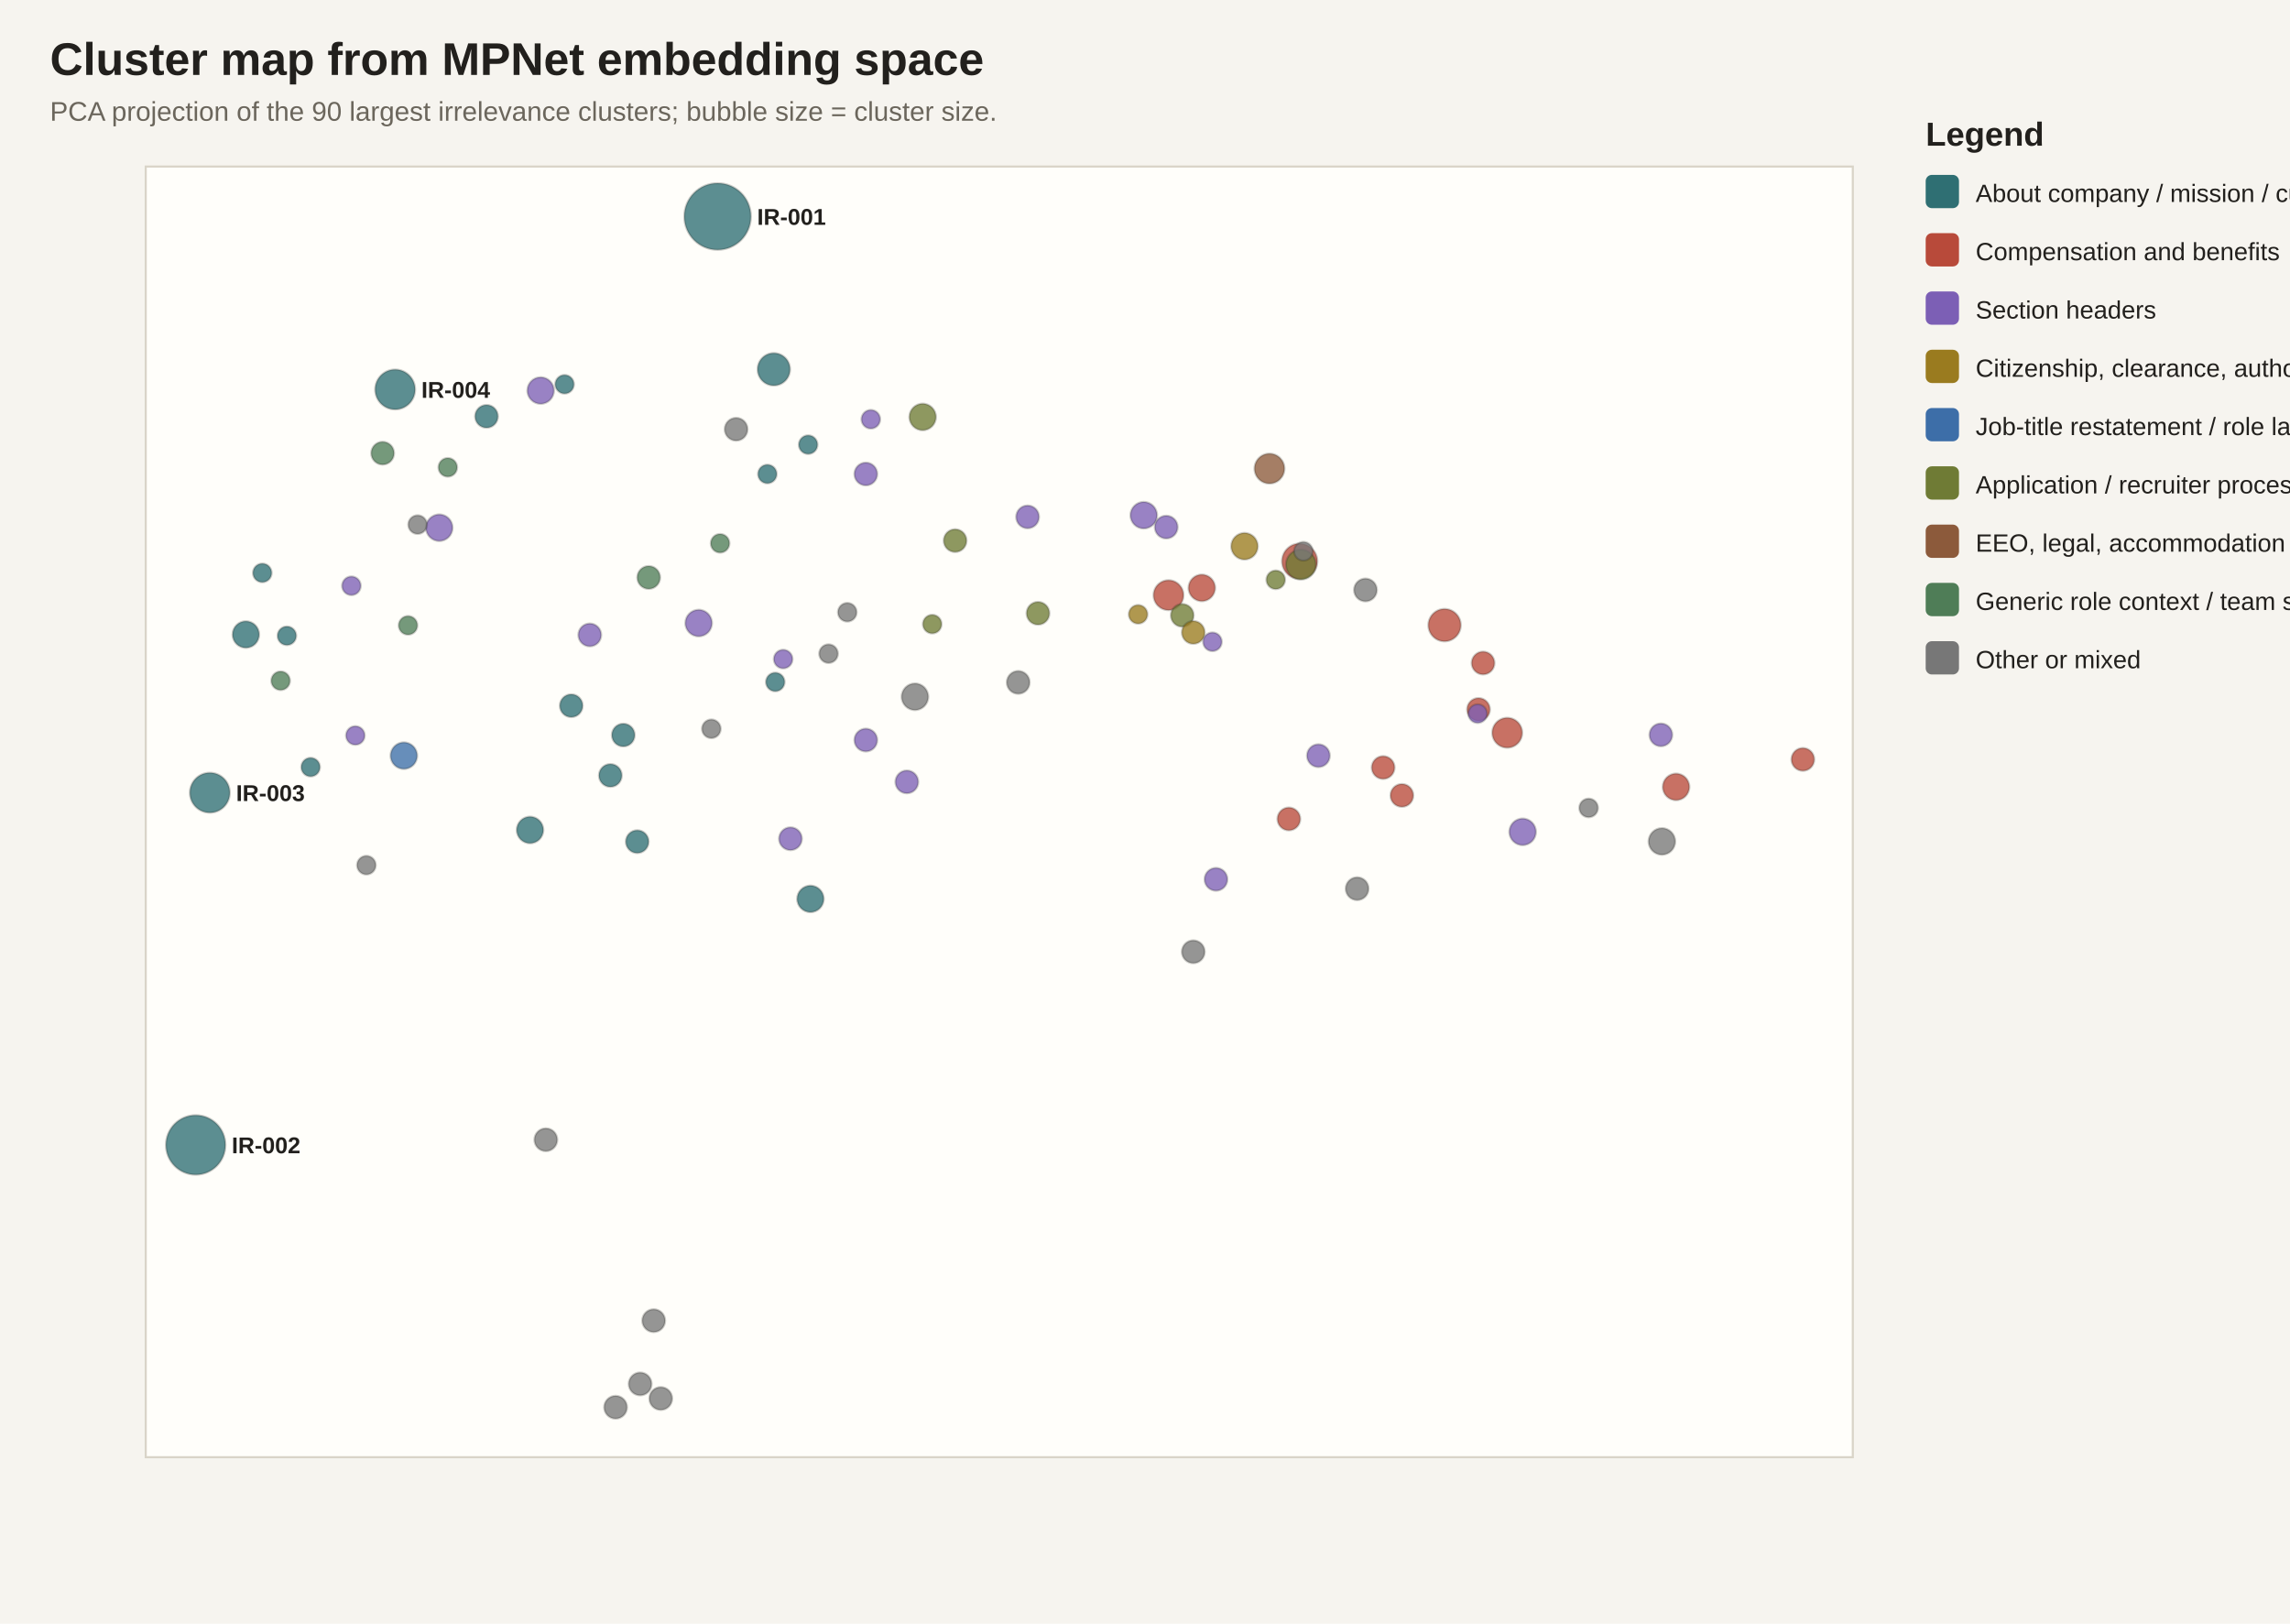
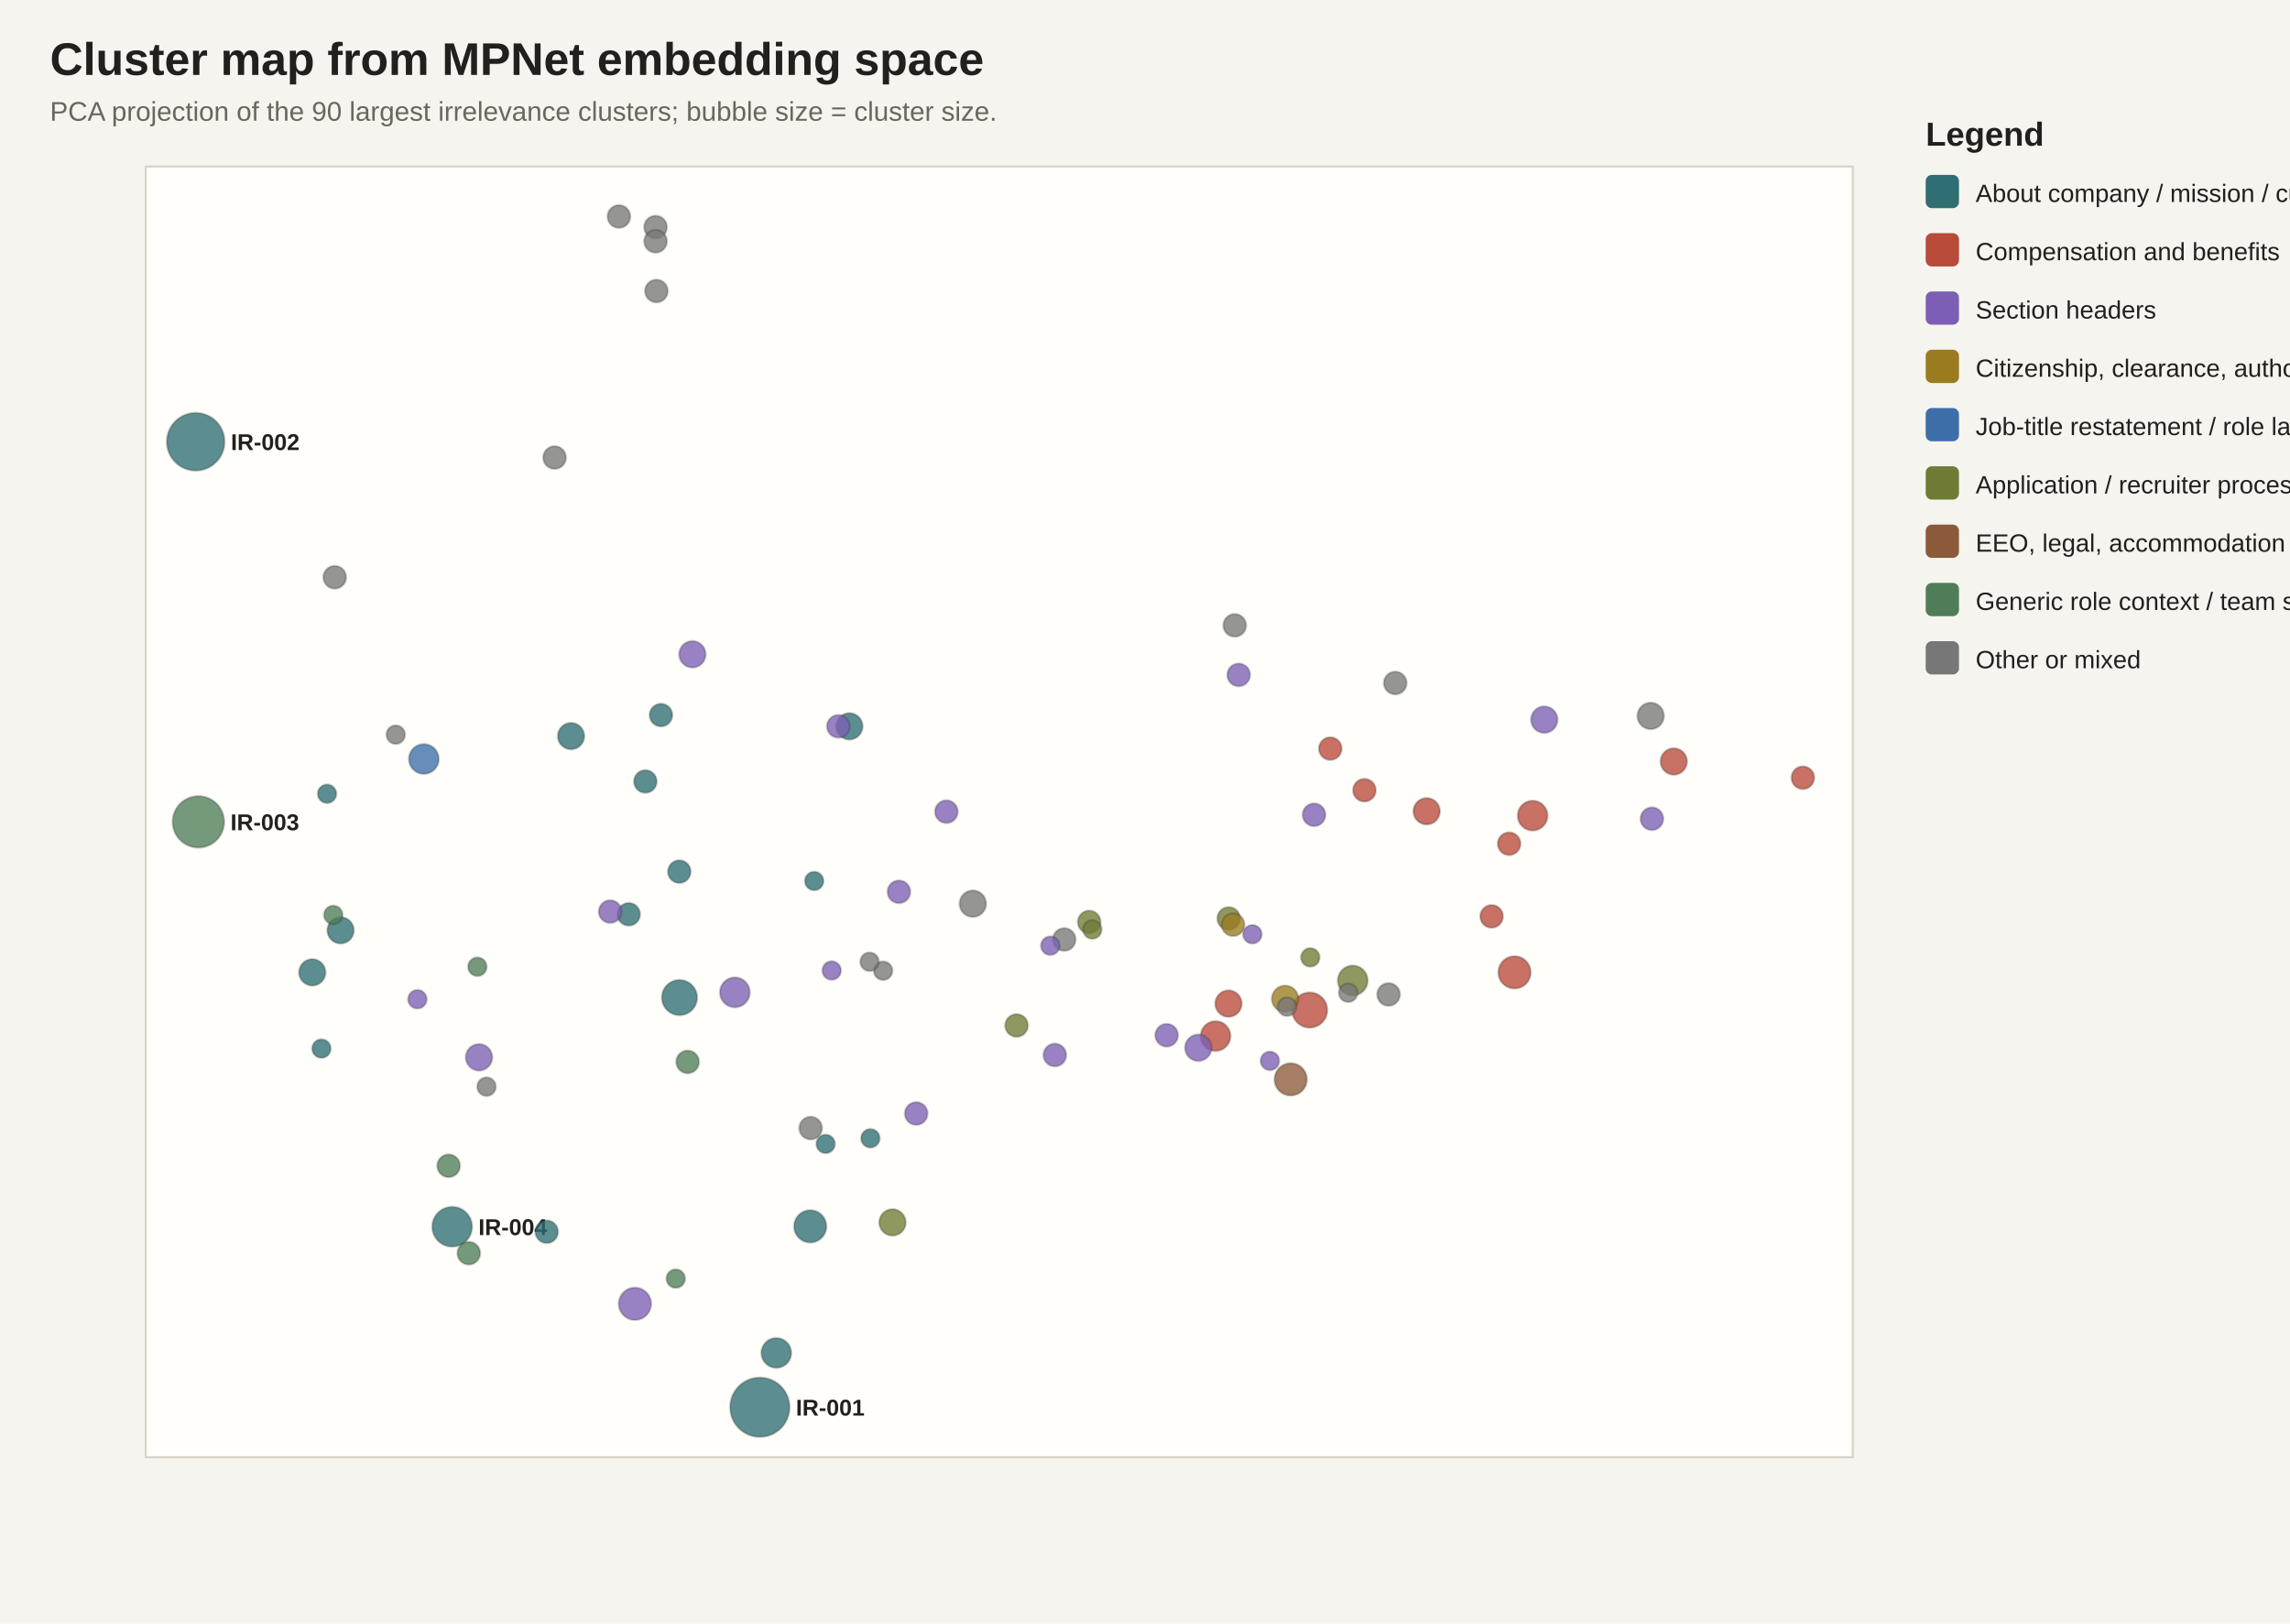
<svg xmlns="http://www.w3.org/2000/svg" width="1100" height="780" viewBox="0 0 1100 780" role="img">
  <rect width="100%" height="100%" fill="#f6f4ef" />
  <text x="24.0" y="36.0" font-family="Arial, Helvetica, sans-serif" font-size="22" font-weight="700" fill="#22201d">Cluster map from MPNet embedding space</text>
  <text x="24.0" y="58.0" font-family="Arial, Helvetica, sans-serif" font-size="13" font-weight="400" fill="#6b665c">PCA projection of the 90 largest irrelevance clusters; bubble size = cluster size.</text>
  <rect x="70" y="80" width="820" height="620" fill="#fffefa" stroke="#d9d4c8" />
-   <circle cx="344.7" cy="104.0" r="16.0" fill="#2f6f73" fill-opacity="0.78" stroke="#22201d" stroke-opacity="0.22" />
-   <text x="363.7" y="108.0" font-family="Arial, Helvetica, sans-serif" font-size="11" font-weight="700" fill="#22201d">IR-001</text>
-   <circle cx="94.0" cy="550.0" r="14.3" fill="#2f6f73" fill-opacity="0.78" stroke="#22201d" stroke-opacity="0.22" />
-   <text x="111.3" y="554.0" font-family="Arial, Helvetica, sans-serif" font-size="11" font-weight="700" fill="#22201d">IR-002</text>
-   <circle cx="100.8" cy="380.8" r="9.6" fill="#2f6f73" fill-opacity="0.78" stroke="#22201d" stroke-opacity="0.22" />
-   <text x="113.4" y="384.8" font-family="Arial, Helvetica, sans-serif" font-size="11" font-weight="700" fill="#22201d">IR-003</text>
-   <circle cx="189.8" cy="187.1" r="9.6" fill="#2f6f73" fill-opacity="0.78" stroke="#22201d" stroke-opacity="0.22" />
-   <text x="202.4" y="191.1" font-family="Arial, Helvetica, sans-serif" font-size="11" font-weight="700" fill="#22201d">IR-004</text>
-   <circle cx="624.3" cy="269.6" r="8.5" fill="#b84a3a" fill-opacity="0.78" stroke="#22201d" stroke-opacity="0.22" />
-   <circle cx="693.9" cy="300.3" r="7.8" fill="#b84a3a" fill-opacity="0.78" stroke="#22201d" stroke-opacity="0.22" />
-   <circle cx="371.7" cy="177.4" r="7.8" fill="#2f6f73" fill-opacity="0.78" stroke="#22201d" stroke-opacity="0.22" />
-   <circle cx="624.9" cy="271.2" r="7.2" fill="#6f7b35" fill-opacity="0.78" stroke="#22201d" stroke-opacity="0.22" />
-   <circle cx="724.0" cy="352.0" r="7.2" fill="#b84a3a" fill-opacity="0.78" stroke="#22201d" stroke-opacity="0.22" />
-   <circle cx="609.8" cy="225.1" r="7.2" fill="#8c5a3b" fill-opacity="0.78" stroke="#22201d" stroke-opacity="0.22" />
-   <circle cx="561.3" cy="285.9" r="7.2" fill="#b84a3a" fill-opacity="0.78" stroke="#22201d" stroke-opacity="0.22" />
-   <circle cx="259.7" cy="187.6" r="6.4" fill="#7c5fb5" fill-opacity="0.78" stroke="#22201d" stroke-opacity="0.22" />
-   <circle cx="577.3" cy="282.4" r="6.4" fill="#b84a3a" fill-opacity="0.78" stroke="#22201d" stroke-opacity="0.22" />
-   <circle cx="439.5" cy="334.7" r="6.4" fill="#777777" fill-opacity="0.78" stroke="#22201d" stroke-opacity="0.22" />
-   <circle cx="798.3" cy="404.2" r="6.4" fill="#777777" fill-opacity="0.78" stroke="#22201d" stroke-opacity="0.22" />
-   <circle cx="389.3" cy="431.8" r="6.4" fill="#2f6f73" fill-opacity="0.78" stroke="#22201d" stroke-opacity="0.22" />
-   <circle cx="335.6" cy="299.3" r="6.4" fill="#7c5fb5" fill-opacity="0.78" stroke="#22201d" stroke-opacity="0.22" />
-   <circle cx="731.4" cy="399.6" r="6.4" fill="#7c5fb5" fill-opacity="0.78" stroke="#22201d" stroke-opacity="0.22" />
-   <circle cx="194.0" cy="363.0" r="6.4" fill="#3d6ea8" fill-opacity="0.78" stroke="#22201d" stroke-opacity="0.22" />
-   <circle cx="443.2" cy="200.3" r="6.4" fill="#6f7b35" fill-opacity="0.78" stroke="#22201d" stroke-opacity="0.22" />
-   <circle cx="597.8" cy="262.4" r="6.4" fill="#9a7b1f" fill-opacity="0.78" stroke="#22201d" stroke-opacity="0.22" />
-   <circle cx="211.0" cy="253.5" r="6.4" fill="#7c5fb5" fill-opacity="0.78" stroke="#22201d" stroke-opacity="0.22" />
-   <circle cx="254.6" cy="398.7" r="6.4" fill="#2f6f73" fill-opacity="0.78" stroke="#22201d" stroke-opacity="0.22" />
-   <circle cx="118.1" cy="304.8" r="6.4" fill="#2f6f73" fill-opacity="0.78" stroke="#22201d" stroke-opacity="0.22" />
-   <circle cx="805.1" cy="378.0" r="6.4" fill="#b84a3a" fill-opacity="0.78" stroke="#22201d" stroke-opacity="0.22" />
-   <circle cx="549.4" cy="247.5" r="6.4" fill="#7c5fb5" fill-opacity="0.78" stroke="#22201d" stroke-opacity="0.22" />
-   <circle cx="183.8" cy="217.7" r="5.5" fill="#4f7d57" fill-opacity="0.78" stroke="#22201d" stroke-opacity="0.22" />
-   <circle cx="633.3" cy="363.0" r="5.5" fill="#7c5fb5" fill-opacity="0.78" stroke="#22201d" stroke-opacity="0.22" />
-   <circle cx="274.4" cy="339.0" r="5.5" fill="#2f6f73" fill-opacity="0.78" stroke="#22201d" stroke-opacity="0.22" />
-   <circle cx="307.5" cy="664.8" r="5.5" fill="#777777" fill-opacity="0.78" stroke="#22201d" stroke-opacity="0.22" />
-   <circle cx="295.7" cy="676.0" r="5.5" fill="#777777" fill-opacity="0.78" stroke="#22201d" stroke-opacity="0.22" />
-   <circle cx="314.0" cy="634.4" r="5.5" fill="#777777" fill-opacity="0.78" stroke="#22201d" stroke-opacity="0.22" />
-   <circle cx="262.2" cy="547.5" r="5.5" fill="#777777" fill-opacity="0.78" stroke="#22201d" stroke-opacity="0.22" />
-   <circle cx="317.4" cy="671.8" r="5.5" fill="#777777" fill-opacity="0.78" stroke="#22201d" stroke-opacity="0.22" />
-   <circle cx="493.6" cy="248.3" r="5.5" fill="#7c5fb5" fill-opacity="0.78" stroke="#22201d" stroke-opacity="0.22" />
-   <circle cx="311.6" cy="277.4" r="5.5" fill="#4f7d57" fill-opacity="0.78" stroke="#22201d" stroke-opacity="0.22" />
-   <circle cx="712.4" cy="318.5" r="5.5" fill="#b84a3a" fill-opacity="0.78" stroke="#22201d" stroke-opacity="0.22" />
-   <circle cx="458.8" cy="259.7" r="5.5" fill="#6f7b35" fill-opacity="0.78" stroke="#22201d" stroke-opacity="0.22" />
-   <circle cx="415.9" cy="227.7" r="5.5" fill="#7c5fb5" fill-opacity="0.78" stroke="#22201d" stroke-opacity="0.22" />
-   <circle cx="299.4" cy="353.1" r="5.5" fill="#2f6f73" fill-opacity="0.78" stroke="#22201d" stroke-opacity="0.22" />
-   <circle cx="584.1" cy="422.4" r="5.5" fill="#7c5fb5" fill-opacity="0.78" stroke="#22201d" stroke-opacity="0.22" />
-   <circle cx="415.9" cy="355.5" r="5.5" fill="#7c5fb5" fill-opacity="0.78" stroke="#22201d" stroke-opacity="0.22" />
-   <circle cx="673.4" cy="382.1" r="5.5" fill="#b84a3a" fill-opacity="0.78" stroke="#22201d" stroke-opacity="0.22" />
-   <circle cx="283.3" cy="305.0" r="5.5" fill="#7c5fb5" fill-opacity="0.78" stroke="#22201d" stroke-opacity="0.22" />
-   <circle cx="353.6" cy="206.2" r="5.5" fill="#777777" fill-opacity="0.78" stroke="#22201d" stroke-opacity="0.22" />
-   <circle cx="866.0" cy="364.8" r="5.5" fill="#b84a3a" fill-opacity="0.78" stroke="#22201d" stroke-opacity="0.22" />
-   <circle cx="567.9" cy="295.6" r="5.5" fill="#6f7b35" fill-opacity="0.78" stroke="#22201d" stroke-opacity="0.22" />
-   <circle cx="435.6" cy="375.6" r="5.5" fill="#7c5fb5" fill-opacity="0.78" stroke="#22201d" stroke-opacity="0.22" />
-   <circle cx="233.7" cy="200.0" r="5.5" fill="#2f6f73" fill-opacity="0.78" stroke="#22201d" stroke-opacity="0.22" />
-   <circle cx="664.4" cy="368.7" r="5.5" fill="#b84a3a" fill-opacity="0.78" stroke="#22201d" stroke-opacity="0.22" />
-   <circle cx="498.6" cy="294.6" r="5.5" fill="#6f7b35" fill-opacity="0.78" stroke="#22201d" stroke-opacity="0.22" />
-   <circle cx="306.1" cy="404.3" r="5.5" fill="#2f6f73" fill-opacity="0.78" stroke="#22201d" stroke-opacity="0.22" />
-   <circle cx="710.2" cy="340.8" r="5.5" fill="#b84a3a" fill-opacity="0.78" stroke="#22201d" stroke-opacity="0.22" />
-   <circle cx="560.2" cy="253.2" r="5.5" fill="#7c5fb5" fill-opacity="0.78" stroke="#22201d" stroke-opacity="0.22" />
-   <circle cx="651.9" cy="426.9" r="5.5" fill="#777777" fill-opacity="0.78" stroke="#22201d" stroke-opacity="0.22" />
-   <circle cx="619.1" cy="393.4" r="5.5" fill="#b84a3a" fill-opacity="0.78" stroke="#22201d" stroke-opacity="0.22" />
-   <circle cx="573.2" cy="457.2" r="5.5" fill="#777777" fill-opacity="0.78" stroke="#22201d" stroke-opacity="0.22" />
-   <circle cx="379.7" cy="402.9" r="5.5" fill="#7c5fb5" fill-opacity="0.78" stroke="#22201d" stroke-opacity="0.22" />
-   <circle cx="655.9" cy="283.4" r="5.5" fill="#777777" fill-opacity="0.78" stroke="#22201d" stroke-opacity="0.22" />
-   <circle cx="797.8" cy="353.0" r="5.5" fill="#7c5fb5" fill-opacity="0.78" stroke="#22201d" stroke-opacity="0.22" />
-   <circle cx="489.1" cy="327.8" r="5.5" fill="#777777" fill-opacity="0.78" stroke="#22201d" stroke-opacity="0.22" />
-   <circle cx="573.2" cy="303.8" r="5.5" fill="#9a7b1f" fill-opacity="0.78" stroke="#22201d" stroke-opacity="0.22" />
-   <circle cx="293.2" cy="372.5" r="5.5" fill="#2f6f73" fill-opacity="0.78" stroke="#22201d" stroke-opacity="0.22" />
-   <circle cx="376.2" cy="316.6" r="4.5" fill="#7c5fb5" fill-opacity="0.78" stroke="#22201d" stroke-opacity="0.22" />
-   <circle cx="196.0" cy="300.4" r="4.5" fill="#4f7d57" fill-opacity="0.78" stroke="#22201d" stroke-opacity="0.22" />
-   <circle cx="126.0" cy="275.2" r="4.5" fill="#2f6f73" fill-opacity="0.78" stroke="#22201d" stroke-opacity="0.22" />
-   <circle cx="137.8" cy="305.4" r="4.5" fill="#2f6f73" fill-opacity="0.78" stroke="#22201d" stroke-opacity="0.22" />
-   <circle cx="168.8" cy="281.4" r="4.5" fill="#7c5fb5" fill-opacity="0.78" stroke="#22201d" stroke-opacity="0.22" />
-   <circle cx="612.8" cy="278.5" r="4.5" fill="#6f7b35" fill-opacity="0.78" stroke="#22201d" stroke-opacity="0.22" />
-   <circle cx="582.4" cy="308.3" r="4.5" fill="#7c5fb5" fill-opacity="0.78" stroke="#22201d" stroke-opacity="0.22" />
-   <circle cx="407.0" cy="294.1" r="4.5" fill="#777777" fill-opacity="0.78" stroke="#22201d" stroke-opacity="0.22" />
-   <circle cx="398.0" cy="314.0" r="4.5" fill="#777777" fill-opacity="0.78" stroke="#22201d" stroke-opacity="0.22" />
-   <circle cx="200.6" cy="252.0" r="4.5" fill="#777777" fill-opacity="0.78" stroke="#22201d" stroke-opacity="0.22" />
-   <circle cx="372.4" cy="327.6" r="4.5" fill="#2f6f73" fill-opacity="0.78" stroke="#22201d" stroke-opacity="0.22" />
-   <circle cx="134.8" cy="327.0" r="4.5" fill="#4f7d57" fill-opacity="0.78" stroke="#22201d" stroke-opacity="0.22" />
-   <circle cx="176.0" cy="415.6" r="4.5" fill="#777777" fill-opacity="0.78" stroke="#22201d" stroke-opacity="0.22" />
-   <circle cx="149.2" cy="368.5" r="4.5" fill="#2f6f73" fill-opacity="0.78" stroke="#22201d" stroke-opacity="0.22" />
-   <circle cx="626.1" cy="264.8" r="4.5" fill="#777777" fill-opacity="0.78" stroke="#22201d" stroke-opacity="0.22" />
-   <circle cx="368.6" cy="227.7" r="4.5" fill="#2f6f73" fill-opacity="0.78" stroke="#22201d" stroke-opacity="0.22" />
-   <circle cx="388.2" cy="213.6" r="4.5" fill="#2f6f73" fill-opacity="0.78" stroke="#22201d" stroke-opacity="0.22" />
-   <circle cx="418.3" cy="201.4" r="4.5" fill="#7c5fb5" fill-opacity="0.78" stroke="#22201d" stroke-opacity="0.22" />
-   <circle cx="170.7" cy="353.3" r="4.5" fill="#7c5fb5" fill-opacity="0.78" stroke="#22201d" stroke-opacity="0.22" />
-   <circle cx="345.9" cy="261.0" r="4.5" fill="#4f7d57" fill-opacity="0.78" stroke="#22201d" stroke-opacity="0.22" />
-   <circle cx="709.8" cy="342.8" r="4.5" fill="#7c5fb5" fill-opacity="0.78" stroke="#22201d" stroke-opacity="0.22" />
-   <circle cx="341.7" cy="350.1" r="4.5" fill="#777777" fill-opacity="0.78" stroke="#22201d" stroke-opacity="0.22" />
-   <circle cx="215.1" cy="224.5" r="4.5" fill="#4f7d57" fill-opacity="0.78" stroke="#22201d" stroke-opacity="0.22" />
-   <circle cx="271.2" cy="184.6" r="4.5" fill="#2f6f73" fill-opacity="0.78" stroke="#22201d" stroke-opacity="0.22" />
-   <circle cx="546.7" cy="295.1" r="4.5" fill="#9a7b1f" fill-opacity="0.78" stroke="#22201d" stroke-opacity="0.22" />
-   <circle cx="763.1" cy="388.1" r="4.5" fill="#777777" fill-opacity="0.78" stroke="#22201d" stroke-opacity="0.22" />
-   <circle cx="447.8" cy="299.8" r="4.5" fill="#6f7b35" fill-opacity="0.78" stroke="#22201d" stroke-opacity="0.22" />
+   <circle cx="365.0" cy="676.0" r="14.3" fill="#2f6f73" fill-opacity="0.78" stroke="#22201d" stroke-opacity="0.22" />
+   <text x="382.3" y="680.0" font-family="Arial, Helvetica, sans-serif" font-size="11" font-weight="700" fill="#22201d">IR-001</text>
+   <circle cx="94.0" cy="212.2" r="13.9" fill="#2f6f73" fill-opacity="0.78" stroke="#22201d" stroke-opacity="0.22" />
+   <text x="110.9" y="216.2" font-family="Arial, Helvetica, sans-serif" font-size="11" font-weight="700" fill="#22201d">IR-002</text>
+   <circle cx="95.3" cy="394.8" r="12.4" fill="#4f7d57" fill-opacity="0.78" stroke="#22201d" stroke-opacity="0.22" />
+   <text x="110.7" y="398.8" font-family="Arial, Helvetica, sans-serif" font-size="11" font-weight="700" fill="#22201d">IR-003</text>
+   <circle cx="217.2" cy="589.3" r="9.6" fill="#2f6f73" fill-opacity="0.78" stroke="#22201d" stroke-opacity="0.22" />
+   <text x="229.8" y="593.3" font-family="Arial, Helvetica, sans-serif" font-size="11" font-weight="700" fill="#22201d">IR-004</text>
+   <circle cx="629.1" cy="485.2" r="8.5" fill="#b84a3a" fill-opacity="0.78" stroke="#22201d" stroke-opacity="0.22" />
+   <circle cx="326.4" cy="479.2" r="8.5" fill="#2f6f73" fill-opacity="0.78" stroke="#22201d" stroke-opacity="0.22" />
+   <circle cx="620.0" cy="518.5" r="7.8" fill="#8c5a3b" fill-opacity="0.78" stroke="#22201d" stroke-opacity="0.22" />
+   <circle cx="305.0" cy="626.3" r="7.8" fill="#7c5fb5" fill-opacity="0.78" stroke="#22201d" stroke-opacity="0.22" />
+   <circle cx="727.5" cy="467.1" r="7.8" fill="#b84a3a" fill-opacity="0.78" stroke="#22201d" stroke-opacity="0.22" />
+   <circle cx="389.2" cy="589.1" r="7.8" fill="#2f6f73" fill-opacity="0.78" stroke="#22201d" stroke-opacity="0.22" />
+   <circle cx="649.8" cy="471.0" r="7.2" fill="#6f7b35" fill-opacity="0.78" stroke="#22201d" stroke-opacity="0.22" />
+   <circle cx="203.6" cy="364.6" r="7.2" fill="#3d6ea8" fill-opacity="0.78" stroke="#22201d" stroke-opacity="0.22" />
+   <circle cx="372.9" cy="649.9" r="7.2" fill="#2f6f73" fill-opacity="0.78" stroke="#22201d" stroke-opacity="0.22" />
+   <circle cx="353.0" cy="476.7" r="7.2" fill="#7c5fb5" fill-opacity="0.78" stroke="#22201d" stroke-opacity="0.22" />
+   <circle cx="736.2" cy="391.8" r="7.2" fill="#b84a3a" fill-opacity="0.78" stroke="#22201d" stroke-opacity="0.22" />
+   <circle cx="583.9" cy="497.7" r="7.2" fill="#b84a3a" fill-opacity="0.78" stroke="#22201d" stroke-opacity="0.22" />
+   <circle cx="163.6" cy="446.9" r="6.4" fill="#2f6f73" fill-opacity="0.78" stroke="#22201d" stroke-opacity="0.22" />
+   <circle cx="590.1" cy="482.1" r="6.4" fill="#b84a3a" fill-opacity="0.78" stroke="#22201d" stroke-opacity="0.22" />
+   <circle cx="467.3" cy="434.1" r="6.4" fill="#777777" fill-opacity="0.78" stroke="#22201d" stroke-opacity="0.22" />
+   <circle cx="428.7" cy="587.2" r="6.4" fill="#6f7b35" fill-opacity="0.78" stroke="#22201d" stroke-opacity="0.22" />
+   <circle cx="792.9" cy="343.9" r="6.4" fill="#777777" fill-opacity="0.78" stroke="#22201d" stroke-opacity="0.22" />
+   <circle cx="408.0" cy="348.9" r="6.4" fill="#2f6f73" fill-opacity="0.78" stroke="#22201d" stroke-opacity="0.22" />
+   <circle cx="685.3" cy="389.7" r="6.4" fill="#b84a3a" fill-opacity="0.78" stroke="#22201d" stroke-opacity="0.22" />
+   <circle cx="741.8" cy="345.7" r="6.4" fill="#7c5fb5" fill-opacity="0.78" stroke="#22201d" stroke-opacity="0.22" />
+   <circle cx="617.3" cy="479.8" r="6.4" fill="#9a7b1f" fill-opacity="0.78" stroke="#22201d" stroke-opacity="0.22" />
+   <circle cx="230.1" cy="507.9" r="6.4" fill="#7c5fb5" fill-opacity="0.78" stroke="#22201d" stroke-opacity="0.22" />
+   <circle cx="274.3" cy="353.6" r="6.4" fill="#2f6f73" fill-opacity="0.78" stroke="#22201d" stroke-opacity="0.22" />
+   <circle cx="150.0" cy="467.1" r="6.4" fill="#2f6f73" fill-opacity="0.78" stroke="#22201d" stroke-opacity="0.22" />
+   <circle cx="804.0" cy="365.8" r="6.4" fill="#b84a3a" fill-opacity="0.78" stroke="#22201d" stroke-opacity="0.22" />
+   <circle cx="575.6" cy="503.3" r="6.4" fill="#7c5fb5" fill-opacity="0.78" stroke="#22201d" stroke-opacity="0.22" />
+   <circle cx="332.6" cy="314.3" r="6.4" fill="#7c5fb5" fill-opacity="0.78" stroke="#22201d" stroke-opacity="0.22" />
+   <circle cx="215.5" cy="560.0" r="5.5" fill="#4f7d57" fill-opacity="0.78" stroke="#22201d" stroke-opacity="0.22" />
+   <circle cx="631.2" cy="391.4" r="5.5" fill="#7c5fb5" fill-opacity="0.78" stroke="#22201d" stroke-opacity="0.22" />
+   <circle cx="160.8" cy="277.3" r="5.5" fill="#777777" fill-opacity="0.78" stroke="#22201d" stroke-opacity="0.22" />
+   <circle cx="302.0" cy="439.2" r="5.5" fill="#2f6f73" fill-opacity="0.78" stroke="#22201d" stroke-opacity="0.22" />
+   <circle cx="314.9" cy="109.1" r="5.5" fill="#777777" fill-opacity="0.78" stroke="#22201d" stroke-opacity="0.22" />
+   <circle cx="297.3" cy="104.0" r="5.5" fill="#777777" fill-opacity="0.78" stroke="#22201d" stroke-opacity="0.22" />
+   <circle cx="315.3" cy="139.8" r="5.5" fill="#777777" fill-opacity="0.78" stroke="#22201d" stroke-opacity="0.22" />
+   <circle cx="266.4" cy="219.8" r="5.5" fill="#777777" fill-opacity="0.78" stroke="#22201d" stroke-opacity="0.22" />
+   <circle cx="314.9" cy="115.9" r="5.5" fill="#777777" fill-opacity="0.78" stroke="#22201d" stroke-opacity="0.22" />
+   <circle cx="506.7" cy="506.8" r="5.5" fill="#7c5fb5" fill-opacity="0.78" stroke="#22201d" stroke-opacity="0.22" />
+   <circle cx="330.3" cy="510.1" r="5.5" fill="#4f7d57" fill-opacity="0.78" stroke="#22201d" stroke-opacity="0.22" />
+   <circle cx="716.5" cy="440.2" r="5.5" fill="#b84a3a" fill-opacity="0.78" stroke="#22201d" stroke-opacity="0.22" />
+   <circle cx="488.3" cy="492.6" r="5.5" fill="#6f7b35" fill-opacity="0.78" stroke="#22201d" stroke-opacity="0.22" />
+   <circle cx="440.1" cy="534.9" r="5.5" fill="#7c5fb5" fill-opacity="0.78" stroke="#22201d" stroke-opacity="0.22" />
+   <circle cx="326.3" cy="418.7" r="5.5" fill="#2f6f73" fill-opacity="0.78" stroke="#22201d" stroke-opacity="0.22" />
+   <circle cx="595.0" cy="324.2" r="5.5" fill="#7c5fb5" fill-opacity="0.78" stroke="#22201d" stroke-opacity="0.22" />
+   <circle cx="431.8" cy="428.4" r="5.5" fill="#7c5fb5" fill-opacity="0.78" stroke="#22201d" stroke-opacity="0.22" />
+   <circle cx="225.2" cy="602.0" r="5.5" fill="#4f7d57" fill-opacity="0.78" stroke="#22201d" stroke-opacity="0.22" />
+   <circle cx="293.1" cy="437.9" r="5.5" fill="#7c5fb5" fill-opacity="0.78" stroke="#22201d" stroke-opacity="0.22" />
+   <circle cx="389.4" cy="541.9" r="5.5" fill="#777777" fill-opacity="0.78" stroke="#22201d" stroke-opacity="0.22" />
+   <circle cx="866.0" cy="373.6" r="5.5" fill="#b84a3a" fill-opacity="0.78" stroke="#22201d" stroke-opacity="0.22" />
+   <circle cx="590.2" cy="441.2" r="5.5" fill="#6f7b35" fill-opacity="0.78" stroke="#22201d" stroke-opacity="0.22" />
+   <circle cx="454.6" cy="389.9" r="5.5" fill="#7c5fb5" fill-opacity="0.78" stroke="#22201d" stroke-opacity="0.22" />
+   <circle cx="262.6" cy="591.7" r="5.5" fill="#2f6f73" fill-opacity="0.78" stroke="#22201d" stroke-opacity="0.22" />
+   <circle cx="655.4" cy="379.6" r="5.5" fill="#b84a3a" fill-opacity="0.78" stroke="#22201d" stroke-opacity="0.22" />
+   <circle cx="523.2" cy="442.9" r="5.5" fill="#6f7b35" fill-opacity="0.78" stroke="#22201d" stroke-opacity="0.22" />
+   <circle cx="317.5" cy="343.5" r="5.5" fill="#2f6f73" fill-opacity="0.78" stroke="#22201d" stroke-opacity="0.22" />
+   <circle cx="724.9" cy="405.3" r="5.5" fill="#b84a3a" fill-opacity="0.78" stroke="#22201d" stroke-opacity="0.22" />
+   <circle cx="560.4" cy="497.3" r="5.5" fill="#7c5fb5" fill-opacity="0.78" stroke="#22201d" stroke-opacity="0.22" />
+   <circle cx="670.2" cy="328.1" r="5.5" fill="#777777" fill-opacity="0.78" stroke="#22201d" stroke-opacity="0.22" />
+   <circle cx="639.0" cy="359.6" r="5.5" fill="#b84a3a" fill-opacity="0.78" stroke="#22201d" stroke-opacity="0.22" />
+   <circle cx="593.1" cy="300.4" r="5.5" fill="#777777" fill-opacity="0.78" stroke="#22201d" stroke-opacity="0.22" />
+   <circle cx="402.7" cy="348.9" r="5.5" fill="#7c5fb5" fill-opacity="0.78" stroke="#22201d" stroke-opacity="0.22" />
+   <circle cx="667.0" cy="477.7" r="5.5" fill="#777777" fill-opacity="0.78" stroke="#22201d" stroke-opacity="0.22" />
+   <circle cx="793.5" cy="393.3" r="5.5" fill="#7c5fb5" fill-opacity="0.78" stroke="#22201d" stroke-opacity="0.22" />
+   <circle cx="511.2" cy="451.3" r="5.5" fill="#777777" fill-opacity="0.78" stroke="#22201d" stroke-opacity="0.22" />
+   <circle cx="592.3" cy="444.2" r="5.5" fill="#9a7b1f" fill-opacity="0.78" stroke="#22201d" stroke-opacity="0.22" />
+   <circle cx="310.0" cy="375.4" r="5.5" fill="#2f6f73" fill-opacity="0.78" stroke="#22201d" stroke-opacity="0.22" />
+   <circle cx="618.2" cy="483.6" r="4.5" fill="#777777" fill-opacity="0.78" stroke="#22201d" stroke-opacity="0.22" />
+   <circle cx="324.6" cy="614.2" r="4.5" fill="#4f7d57" fill-opacity="0.78" stroke="#22201d" stroke-opacity="0.22" />
+   <circle cx="524.7" cy="446.5" r="4.5" fill="#6f7b35" fill-opacity="0.78" stroke="#22201d" stroke-opacity="0.22" />
+   <circle cx="504.5" cy="454.3" r="4.5" fill="#7c5fb5" fill-opacity="0.78" stroke="#22201d" stroke-opacity="0.22" />
+   <circle cx="399.5" cy="466.2" r="4.5" fill="#7c5fb5" fill-opacity="0.78" stroke="#22201d" stroke-opacity="0.22" />
+   <circle cx="229.3" cy="464.4" r="4.5" fill="#4f7d57" fill-opacity="0.78" stroke="#22201d" stroke-opacity="0.22" />
+   <circle cx="154.4" cy="503.7" r="4.5" fill="#2f6f73" fill-opacity="0.78" stroke="#22201d" stroke-opacity="0.22" />
+   <circle cx="200.5" cy="480.0" r="4.5" fill="#7c5fb5" fill-opacity="0.78" stroke="#22201d" stroke-opacity="0.22" />
+   <circle cx="629.4" cy="459.9" r="4.5" fill="#6f7b35" fill-opacity="0.78" stroke="#22201d" stroke-opacity="0.22" />
+   <circle cx="601.6" cy="448.8" r="4.5" fill="#7c5fb5" fill-opacity="0.78" stroke="#22201d" stroke-opacity="0.22" />
+   <circle cx="424.2" cy="466.3" r="4.5" fill="#777777" fill-opacity="0.78" stroke="#22201d" stroke-opacity="0.22" />
+   <circle cx="417.7" cy="462.0" r="4.5" fill="#777777" fill-opacity="0.78" stroke="#22201d" stroke-opacity="0.22" />
+   <circle cx="233.7" cy="522.0" r="4.5" fill="#777777" fill-opacity="0.78" stroke="#22201d" stroke-opacity="0.22" />
+   <circle cx="391.1" cy="423.2" r="4.5" fill="#2f6f73" fill-opacity="0.78" stroke="#22201d" stroke-opacity="0.22" />
+   <circle cx="160.1" cy="439.5" r="4.5" fill="#4f7d57" fill-opacity="0.78" stroke="#22201d" stroke-opacity="0.22" />
+   <circle cx="190.1" cy="352.9" r="4.5" fill="#777777" fill-opacity="0.78" stroke="#22201d" stroke-opacity="0.22" />
+   <circle cx="157.1" cy="381.3" r="4.5" fill="#2f6f73" fill-opacity="0.78" stroke="#22201d" stroke-opacity="0.22" />
+   <circle cx="647.6" cy="476.9" r="4.5" fill="#777777" fill-opacity="0.78" stroke="#22201d" stroke-opacity="0.22" />
+   <circle cx="610.0" cy="509.6" r="4.5" fill="#7c5fb5" fill-opacity="0.78" stroke="#22201d" stroke-opacity="0.22" />
+   <circle cx="396.6" cy="549.5" r="4.5" fill="#2f6f73" fill-opacity="0.78" stroke="#22201d" stroke-opacity="0.22" />
+   <circle cx="418.1" cy="546.8" r="4.5" fill="#2f6f73" fill-opacity="0.78" stroke="#22201d" stroke-opacity="0.22" />
  <text x="925.0" y="70.0" font-family="Arial, Helvetica, sans-serif" font-size="16" font-weight="700" fill="#22201d">Legend</text>
  <rect x="925" y="84" width="16" height="16" rx="3" fill="#2f6f73" />
  <text x="949.0" y="97.0" font-family="Arial, Helvetica, sans-serif" font-size="12" font-weight="400" fill="#22201d">About company / mission / culture</text>
  <rect x="925" y="112" width="16" height="16" rx="3" fill="#b84a3a" />
  <text x="949.0" y="125.0" font-family="Arial, Helvetica, sans-serif" font-size="12" font-weight="400" fill="#22201d">Compensation and benefits</text>
  <rect x="925" y="140" width="16" height="16" rx="3" fill="#7c5fb5" />
  <text x="949.0" y="153.0" font-family="Arial, Helvetica, sans-serif" font-size="12" font-weight="400" fill="#22201d">Section headers</text>
  <rect x="925" y="168" width="16" height="16" rx="3" fill="#9a7b1f" />
  <text x="949.0" y="181.0" font-family="Arial, Helvetica, sans-serif" font-size="12" font-weight="400" fill="#22201d">Citizenship, clearance, authorization</text>
  <rect x="925" y="196" width="16" height="16" rx="3" fill="#3d6ea8" />
  <text x="949.0" y="209.0" font-family="Arial, Helvetica, sans-serif" font-size="12" font-weight="400" fill="#22201d">Job-title restatement / role label</text>
  <rect x="925" y="224" width="16" height="16" rx="3" fill="#6f7b35" />
  <text x="949.0" y="237.0" font-family="Arial, Helvetica, sans-serif" font-size="12" font-weight="400" fill="#22201d">Application / recruiter process</text>
  <rect x="925" y="252" width="16" height="16" rx="3" fill="#8c5a3b" />
  <text x="949.0" y="265.0" font-family="Arial, Helvetica, sans-serif" font-size="12" font-weight="400" fill="#22201d">EEO, legal, accommodation boilerplate</text>
  <rect x="925" y="280" width="16" height="16" rx="3" fill="#4f7d57" />
  <text x="949.0" y="293.0" font-family="Arial, Helvetica, sans-serif" font-size="12" font-weight="400" fill="#22201d">Generic role context / team setup</text>
  <rect x="925" y="308" width="16" height="16" rx="3" fill="#777777" />
  <text x="949.0" y="321.0" font-family="Arial, Helvetica, sans-serif" font-size="12" font-weight="400" fill="#22201d">Other or mixed</text>
</svg>
